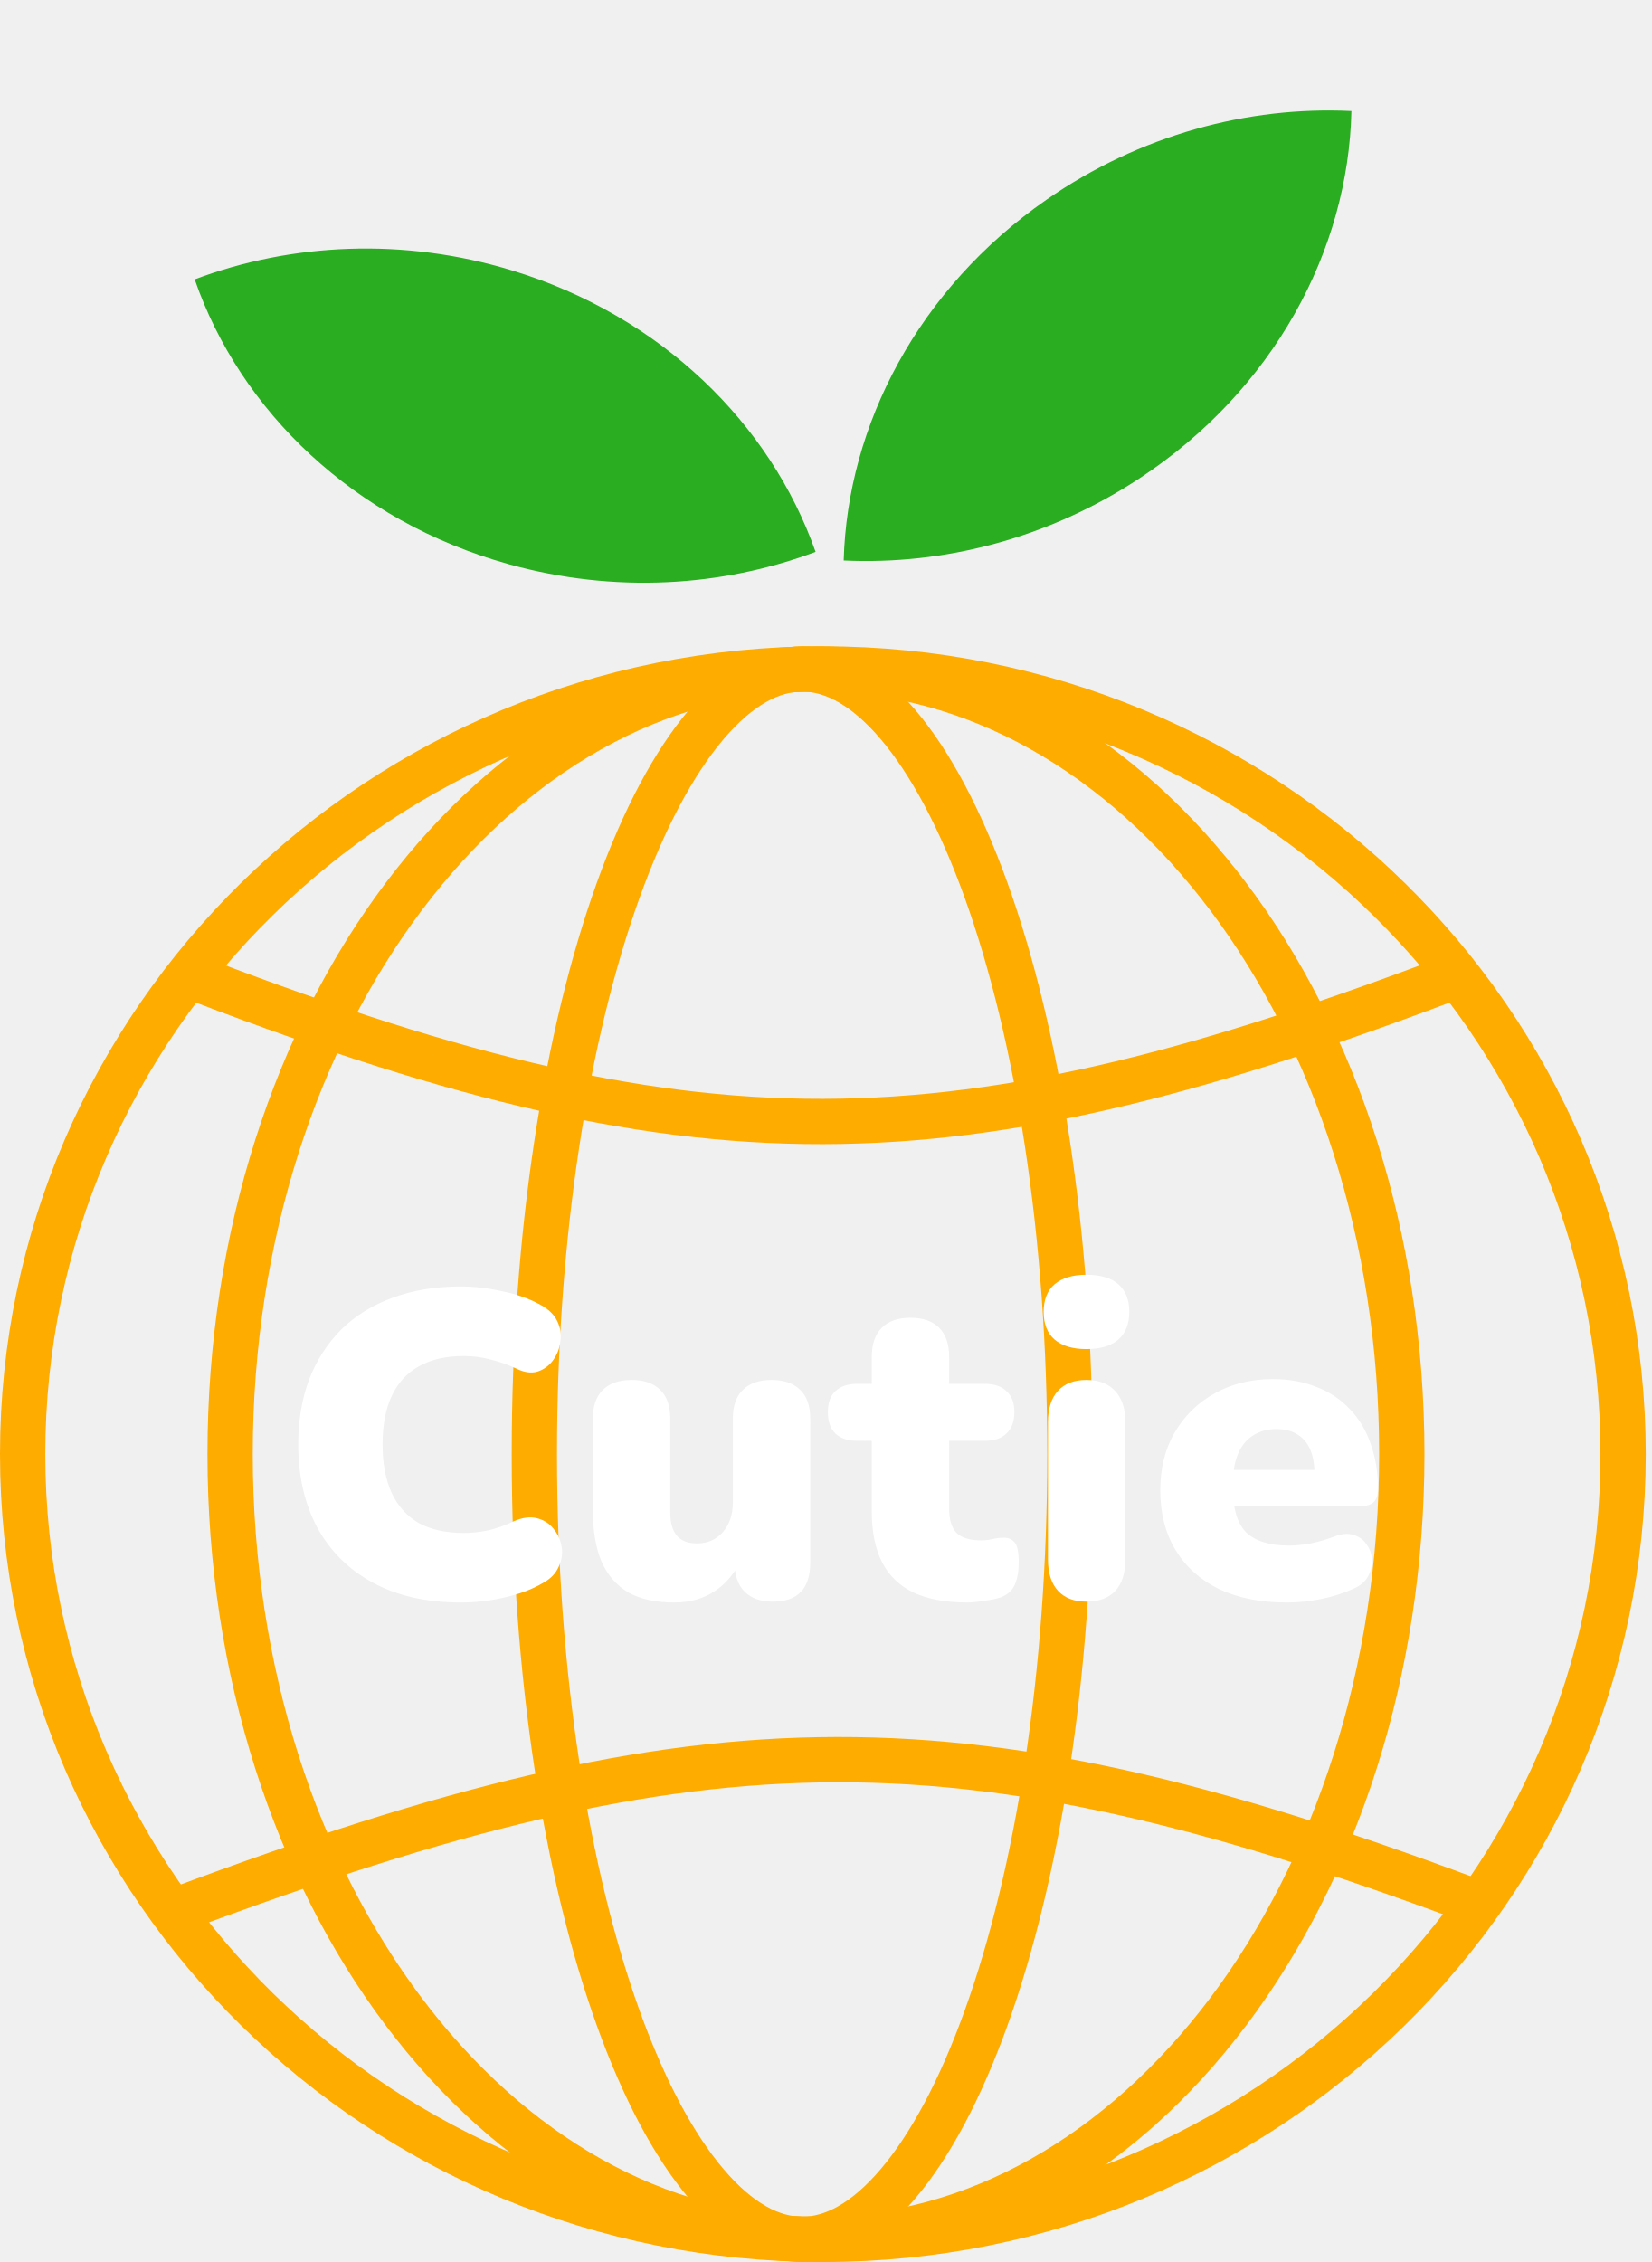
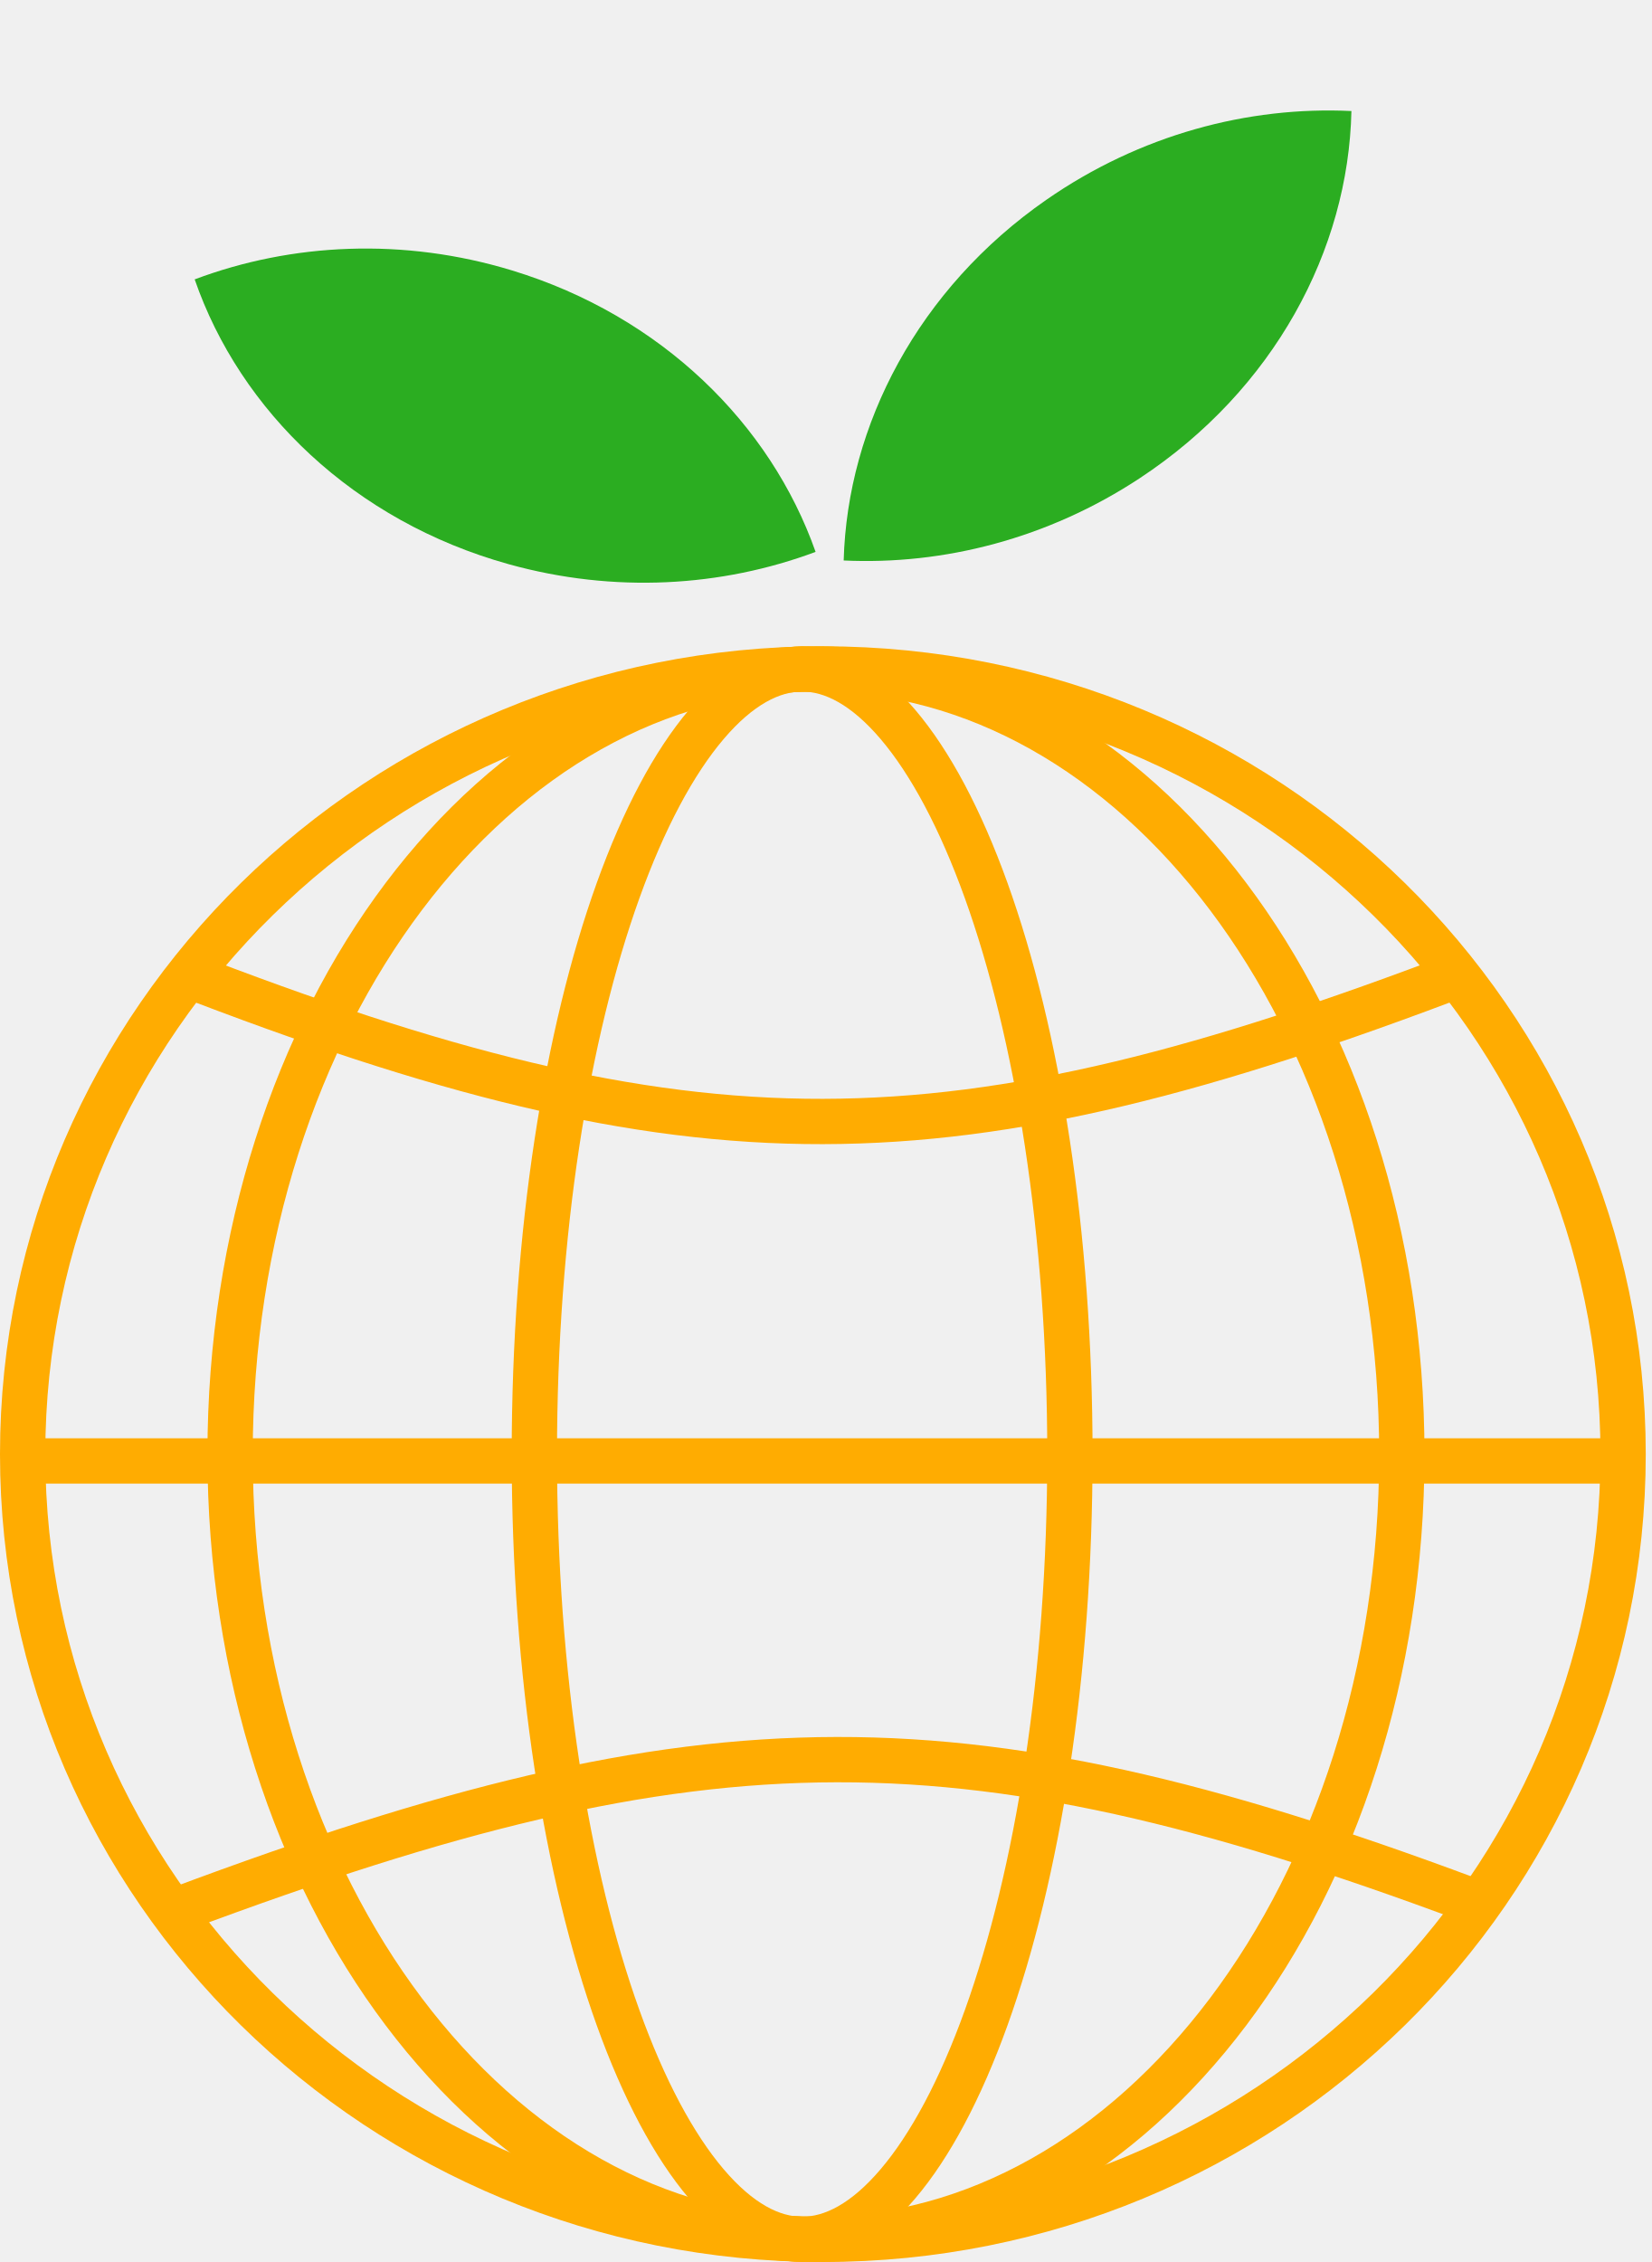
<svg xmlns="http://www.w3.org/2000/svg" width="184" height="252" viewBox="0 0 184 252" fill="none">
-   <path fill-rule="evenodd" clip-rule="evenodd" d="M90.871 61.483C85.849 47.23 73.69 35.208 57.081 30.138C44.946 26.434 32.492 27.069 21.691 31.124C26.76 45.786 39.434 58.052 56.666 62.851C68.442 66.131 80.425 65.387 90.871 61.483Z" fill="#2BAD21" />
-   <path fill-rule="evenodd" clip-rule="evenodd" d="M94.001 62.443C94.42 47.336 102.317 32.17 116.578 22.261C126.997 15.021 139.048 11.815 150.572 12.37C150.233 27.88 141.92 43.436 126.984 53.277C116.776 60.003 105.14 62.963 94.001 62.443Z" fill="#2BAD21" />
-   <path d="M20.031 108.303C77.718 130.645 105.646 130.329 163.333 108.303" stroke="#FFAC01" stroke-width="5.047" />
+   <path fill-rule="evenodd" clip-rule="evenodd" d="M90.871 61.483C85.849 47.23 73.69 35.208 57.081 30.138C44.946 26.434 32.492 27.069 21.691 31.124C26.76 45.786 39.434 58.052 56.666 62.851C68.442 66.13 80.425 65.387 90.871 61.483Z" fill="#2BAD21" />
+   <path fill-rule="evenodd" clip-rule="evenodd" d="M94 62.442C94.419 47.336 102.316 32.17 116.577 22.261C126.997 15.021 139.048 11.815 150.571 12.37C150.232 27.88 141.919 43.436 126.983 53.277C116.775 60.003 105.14 62.963 94 62.442Z" fill="#2BAD21" />
+   <path d="M20.032 108.303C77.719 130.645 105.646 130.329 163.333 108.303" stroke="#FFAC01" stroke-width="5.047" />
  <path d="M166.415 212.672C107.487 190.329 78.959 190.645 20.032 212.672" stroke="#FFAC01" stroke-width="5.047" />
  <path d="M180.841 162C180.841 210.268 140.968 249.477 91.682 249.477C42.397 249.477 2.523 210.268 2.523 162C2.523 113.732 42.397 74.523 91.682 74.523C140.968 74.523 180.841 113.732 180.841 162Z" stroke="#FFAC01" stroke-width="5.047" />
-   <path d="M119.206 162C119.206 186.64 115.611 208.838 109.877 224.786C107.007 232.77 103.647 239.054 100.044 243.293C96.431 247.543 92.815 249.477 89.371 249.477C85.927 249.477 82.311 247.543 78.698 243.293C75.095 239.054 71.736 232.77 68.865 224.786C63.131 208.838 59.536 186.64 59.536 162C59.536 137.36 63.131 115.162 68.865 99.214C71.736 91.23 75.095 84.946 78.698 80.707C82.311 76.457 85.927 74.523 89.371 74.523C92.815 74.523 96.431 76.457 100.044 80.707C103.647 84.946 107.007 91.23 109.877 99.214C115.611 115.162 119.206 137.36 119.206 162Z" stroke="#FFAC01" stroke-width="5.047" />
-   <path d="M156.187 162C156.187 186.357 148.747 208.312 136.837 224.121C124.929 239.93 108.666 249.477 90.912 249.477C73.157 249.477 56.895 239.93 44.986 224.121C33.077 208.312 25.637 186.357 25.637 162C25.637 137.643 33.077 115.688 44.986 99.879C56.895 84.07 73.157 74.523 90.912 74.523C108.666 74.523 124.929 84.07 136.837 99.879C148.747 115.688 156.187 137.643 156.187 162Z" stroke="#FFAC01" stroke-width="5.047" />
-   <path d="M51.342 178.533C47.564 178.533 44.319 177.806 41.607 176.353C38.895 174.9 36.812 172.85 35.359 170.202C33.938 167.554 33.228 164.455 33.228 160.903C33.228 158.255 33.632 155.85 34.439 153.686C35.278 151.523 36.473 149.666 38.023 148.116C39.605 146.566 41.51 145.388 43.738 144.581C45.998 143.741 48.533 143.321 51.342 143.321C52.828 143.321 54.361 143.499 55.944 143.854C57.558 144.177 58.979 144.677 60.206 145.356C61.11 145.84 61.739 146.453 62.095 147.196C62.45 147.939 62.563 148.697 62.434 149.472C62.337 150.247 62.062 150.942 61.61 151.555C61.158 152.169 60.577 152.588 59.867 152.814C59.156 153.008 58.381 152.895 57.542 152.475C56.573 152.023 55.604 151.684 54.636 151.458C53.699 151.2 52.715 151.071 51.681 151.071C49.679 151.071 48 151.458 46.644 152.233C45.32 152.976 44.319 154.074 43.641 155.527C42.963 156.98 42.624 158.772 42.624 160.903C42.624 163.034 42.963 164.842 43.641 166.327C44.319 167.78 45.32 168.894 46.644 169.669C48 170.412 49.679 170.783 51.681 170.783C52.521 170.783 53.425 170.686 54.394 170.493C55.362 170.267 56.315 169.928 57.251 169.476C58.22 169.056 59.075 168.943 59.818 169.137C60.593 169.33 61.207 169.718 61.659 170.299C62.143 170.88 62.45 171.558 62.579 172.333C62.708 173.076 62.595 173.819 62.24 174.561C61.917 175.304 61.336 175.901 60.496 176.353C59.366 177.031 57.962 177.564 56.282 177.952C54.636 178.339 52.989 178.533 51.342 178.533ZM75.114 178.533C73.047 178.533 71.352 178.161 70.028 177.419C68.704 176.644 67.703 175.498 67.025 173.98C66.38 172.462 66.057 170.541 66.057 168.216V158.045C66.057 156.624 66.428 155.559 67.171 154.849C67.913 154.106 68.979 153.735 70.367 153.735C71.756 153.735 72.821 154.106 73.564 154.849C74.307 155.559 74.678 156.624 74.678 158.045V168.459C74.678 169.621 74.92 170.493 75.404 171.074C75.889 171.655 76.648 171.946 77.681 171.946C78.843 171.946 79.796 171.526 80.538 170.686C81.281 169.847 81.652 168.733 81.652 167.345V158.045C81.652 156.624 82.024 155.559 82.766 154.849C83.509 154.106 84.575 153.735 85.963 153.735C87.352 153.735 88.417 154.106 89.16 154.849C89.902 155.559 90.274 156.624 90.274 158.045V174.077C90.274 176.983 88.885 178.436 86.108 178.436C84.752 178.436 83.703 178.065 82.96 177.322C82.218 176.579 81.846 175.498 81.846 174.077V171.268L82.621 173.641C81.911 175.223 80.91 176.434 79.618 177.273C78.359 178.113 76.858 178.533 75.114 178.533ZM107.787 178.533C105.365 178.533 103.363 178.161 101.781 177.419C100.231 176.676 99.069 175.562 98.294 174.077C97.519 172.559 97.131 170.67 97.131 168.41V160.515H95.484C94.451 160.515 93.644 160.241 93.063 159.692C92.514 159.143 92.239 158.352 92.239 157.319C92.239 156.285 92.514 155.511 93.063 154.994C93.644 154.445 94.451 154.171 95.484 154.171H97.131V151.168C97.131 149.747 97.502 148.665 98.245 147.923C98.988 147.18 100.053 146.809 101.442 146.809C102.83 146.809 103.896 147.18 104.638 147.923C105.381 148.665 105.752 149.747 105.752 151.168V154.171H109.724C110.79 154.171 111.597 154.445 112.146 154.994C112.727 155.511 113.018 156.285 113.018 157.319C113.018 158.352 112.727 159.143 112.146 159.692C111.597 160.241 110.79 160.515 109.724 160.515H105.752V168.119C105.752 169.314 106.027 170.202 106.576 170.783C107.157 171.332 108.061 171.607 109.288 171.607C109.74 171.607 110.176 171.558 110.596 171.461C111.016 171.365 111.403 171.316 111.758 171.316C112.275 171.284 112.695 171.445 113.018 171.8C113.34 172.123 113.502 172.882 113.502 174.077C113.502 175.046 113.357 175.869 113.066 176.547C112.775 177.193 112.259 177.661 111.516 177.952C111.064 178.113 110.451 178.242 109.676 178.339C108.901 178.468 108.271 178.533 107.787 178.533ZM121.027 178.436C119.67 178.436 118.621 178.032 117.878 177.225C117.136 176.418 116.764 175.255 116.764 173.738V158.433C116.764 156.915 117.136 155.753 117.878 154.945C118.621 154.138 119.67 153.735 121.027 153.735C122.415 153.735 123.481 154.138 124.223 154.945C124.998 155.753 125.386 156.915 125.386 158.433V173.738C125.386 175.255 125.014 176.418 124.272 177.225C123.529 178.032 122.447 178.436 121.027 178.436ZM121.027 150.296C119.509 150.296 118.33 149.941 117.491 149.23C116.684 148.52 116.28 147.487 116.28 146.13C116.28 144.807 116.684 143.79 117.491 143.079C118.33 142.369 119.509 142.014 121.027 142.014C122.609 142.014 123.803 142.369 124.611 143.079C125.418 143.79 125.821 144.807 125.821 146.13C125.821 147.487 125.418 148.52 124.611 149.23C123.803 149.941 122.609 150.296 121.027 150.296ZM143.367 178.533C140.461 178.533 137.942 178.032 135.811 177.031C133.712 175.998 132.098 174.545 130.968 172.672C129.837 170.799 129.272 168.588 129.272 166.037C129.272 163.583 129.805 161.436 130.871 159.595C131.969 157.722 133.454 156.269 135.327 155.236C137.232 154.171 139.395 153.638 141.817 153.638C143.593 153.638 145.207 153.928 146.66 154.51C148.113 155.058 149.356 155.882 150.39 156.98C151.423 158.045 152.198 159.337 152.714 160.854C153.263 162.372 153.538 164.067 153.538 165.94C153.538 166.586 153.36 167.07 153.005 167.393C152.65 167.684 152.085 167.829 151.31 167.829H136.489V163.76H147.241L146.466 164.39C146.466 163.195 146.305 162.227 145.982 161.484C145.659 160.741 145.175 160.176 144.529 159.789C143.916 159.401 143.141 159.208 142.204 159.208C141.203 159.208 140.331 159.45 139.589 159.934C138.878 160.386 138.33 161.064 137.942 161.968C137.555 162.872 137.361 164.003 137.361 165.359V165.795C137.361 168.087 137.861 169.734 138.862 170.735C139.896 171.704 141.478 172.188 143.609 172.188C144.319 172.188 145.126 172.107 146.031 171.946C146.967 171.752 147.855 171.494 148.694 171.171C149.534 170.848 150.26 170.799 150.874 171.026C151.487 171.219 151.956 171.574 152.279 172.091C152.634 172.575 152.827 173.14 152.86 173.786C152.892 174.4 152.747 175.013 152.424 175.627C152.101 176.208 151.568 176.66 150.825 176.983C149.695 177.5 148.485 177.887 147.193 178.145C145.934 178.404 144.658 178.533 143.367 178.533Z" fill="white" />
+   <path d="M119.206 162C119.206 186.64 115.611 208.838 109.877 224.786C107.006 232.77 103.647 239.054 100.043 243.293C96.431 247.543 92.815 249.477 89.371 249.477C85.927 249.477 82.31 247.543 78.698 243.293C75.094 239.054 71.735 232.77 68.864 224.786C63.13 208.838 59.536 186.64 59.536 162C59.536 137.36 63.13 115.162 68.864 99.214C71.735 91.23 75.094 84.946 78.698 80.707C82.31 76.457 85.927 74.523 89.371 74.523C92.815 74.523 96.431 76.457 100.043 80.707C103.647 84.946 107.006 91.23 109.877 99.214C115.611 115.162 119.206 137.36 119.206 162Z" stroke="#FFAC01" stroke-width="5.047" />
+   <path d="M156.187 162C156.187 186.357 148.746 208.312 136.837 224.121C124.928 239.93 108.666 249.477 90.911 249.477C73.157 249.477 56.895 239.93 44.986 224.121C33.077 208.312 25.636 186.357 25.636 162C25.636 137.643 33.077 115.688 44.986 99.879C56.895 84.07 73.157 74.523 90.911 74.523C108.666 74.523 124.928 84.07 136.837 99.879C148.746 115.688 156.187 137.643 156.187 162Z" stroke="#FFAC01" stroke-width="5.047" />
+   <path d="M1.541 162.757H180.283" stroke="#FFAC01" stroke-width="5.047" />
</svg>
